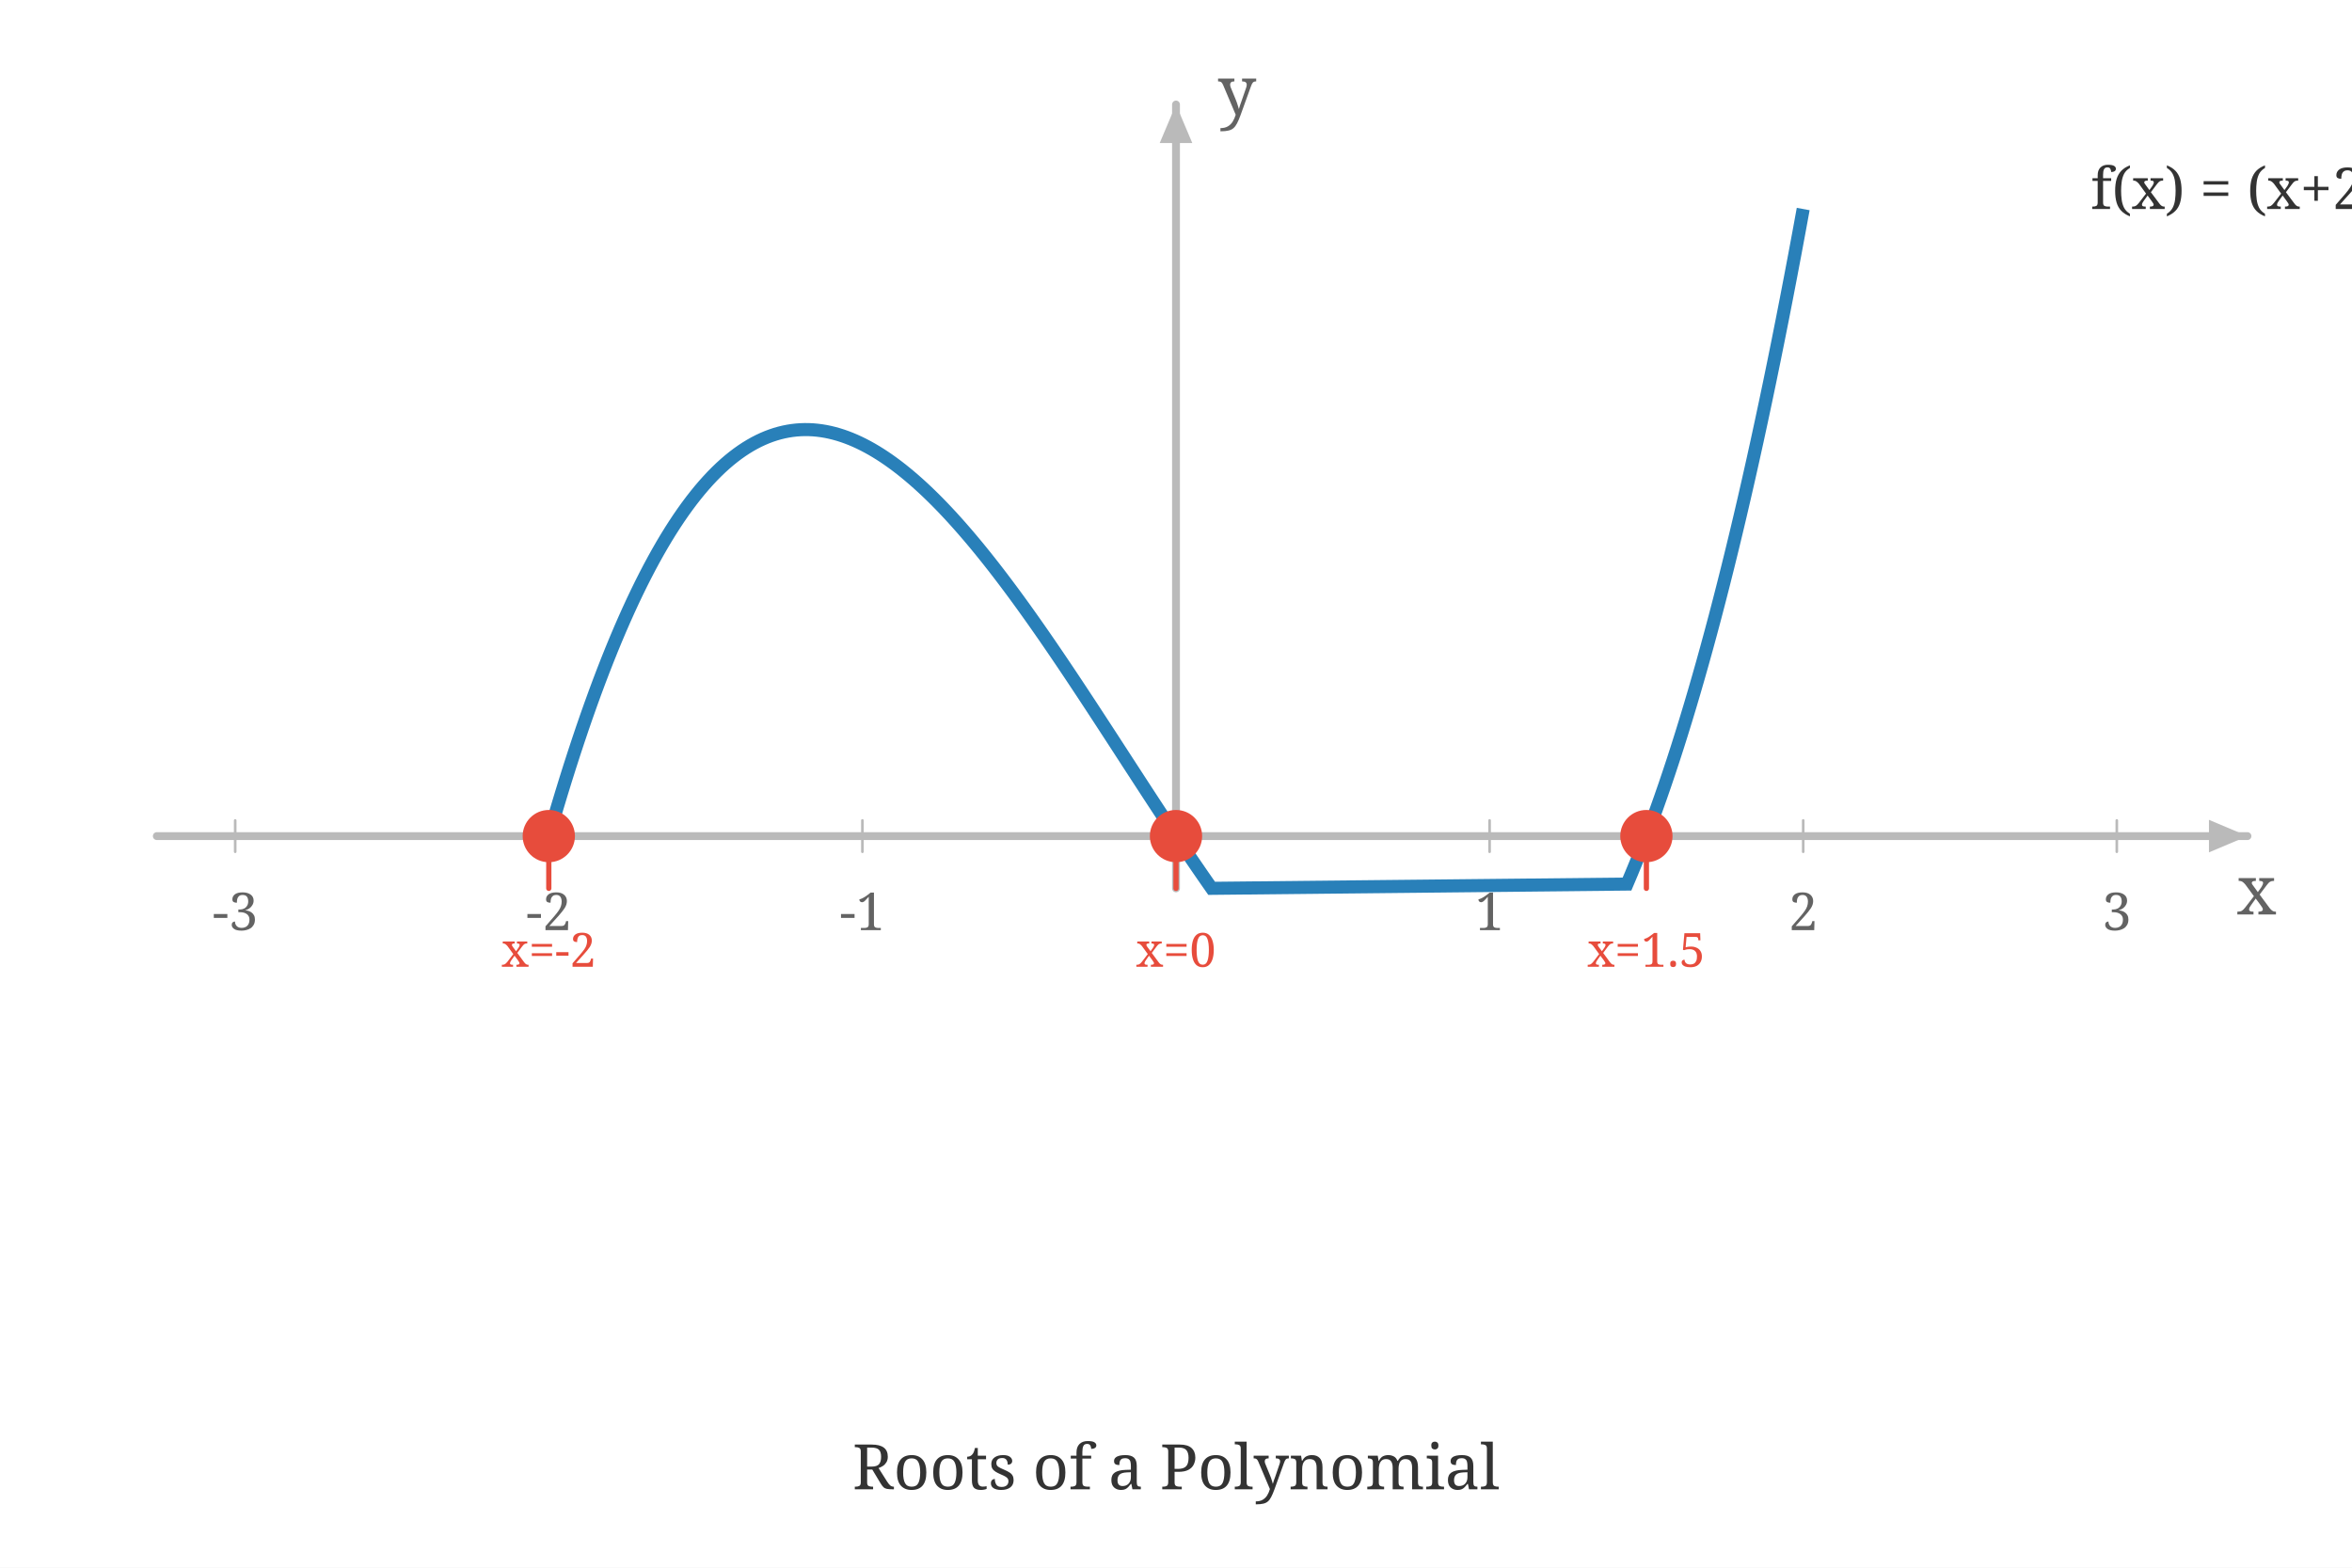
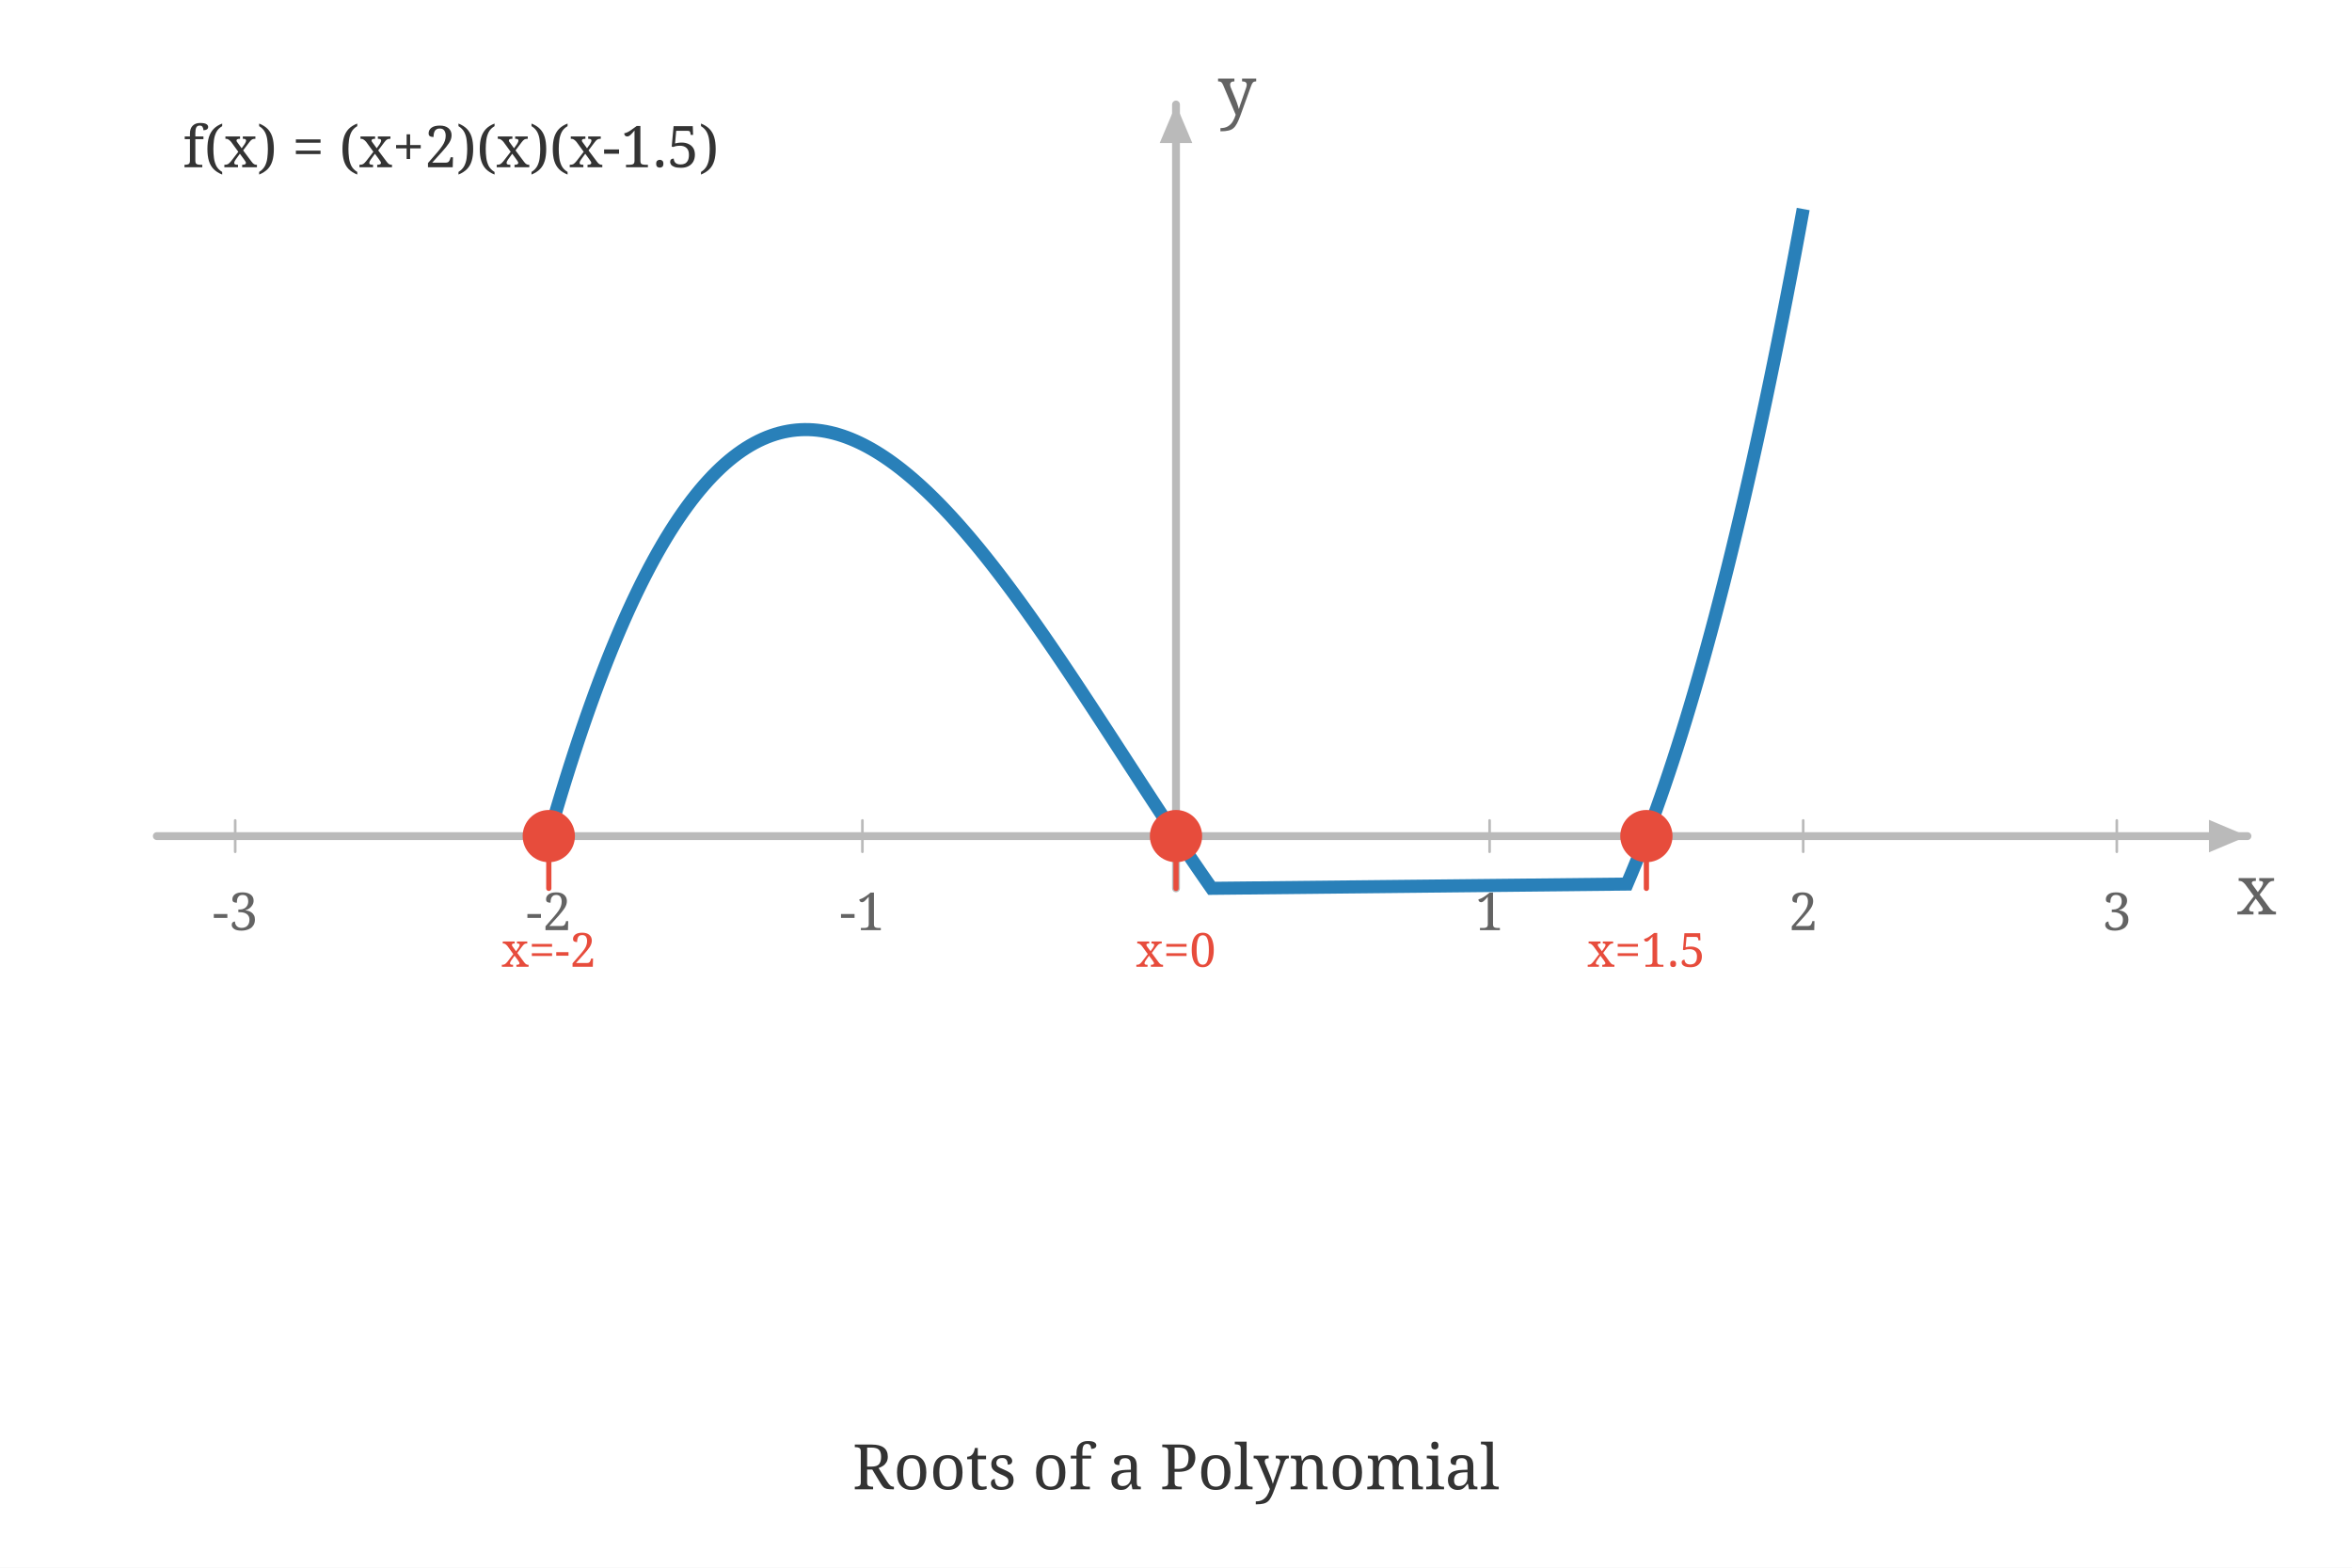
<svg xmlns="http://www.w3.org/2000/svg" width="450px" height="300px" viewBox="0 0 450 300">
  <rect width="450" height="300" fill="white" />
  <line x1="30" y1="160" x2="430" y2="160" stroke="#BABABA" stroke-width="1.5" stroke-linecap="round" />
  <polygon points="430,160 422.632,163.115 422.632,156.885" fill="#BABABA" />
  <line x1="225" y1="170" x2="225" y2="20" stroke="#BABABA" stroke-width="1.5" stroke-linecap="round" />
  <polygon points="225,20 228.115,27.368 221.885,27.368" fill="#BABABA" />
  <text x="428" y="175" font-size="13" font-family="serif" fill="#636363">x</text>
  <text x="233" y="22" font-size="13" font-family="serif" fill="#636363">y</text>
  <line x1="45" y1="157" x2="45" y2="163" stroke="#BABABA" stroke-width="0.5" stroke-linecap="round" />
  <text x="45" y="178" font-size="10" font-family="serif" fill="#636363" text-anchor="middle">-3</text>
  <line x1="105" y1="157" x2="105" y2="163" stroke="#BABABA" stroke-width="0.5" stroke-linecap="round" />
  <text x="105" y="178" font-size="10" font-family="serif" fill="#636363" text-anchor="middle">-2</text>
  <line x1="165" y1="157" x2="165" y2="163" stroke="#BABABA" stroke-width="0.5" stroke-linecap="round" />
  <text x="165" y="178" font-size="10" font-family="serif" fill="#636363" text-anchor="middle">-1</text>
  <line x1="285" y1="157" x2="285" y2="163" stroke="#BABABA" stroke-width="0.5" stroke-linecap="round" />
  <text x="285" y="178" font-size="10" font-family="serif" fill="#636363" text-anchor="middle">1</text>
  <line x1="345" y1="157" x2="345" y2="163" stroke="#BABABA" stroke-width="0.5" stroke-linecap="round" />
  <text x="345" y="178" font-size="10" font-family="serif" fill="#636363" text-anchor="middle">2</text>
  <line x1="405" y1="157" x2="405" y2="163" stroke="#BABABA" stroke-width="0.5" stroke-linecap="round" />
  <text x="405" y="178" font-size="10" font-family="serif" fill="#636363" text-anchor="middle">3</text>
  <polyline points="105.0,160.0 105.803,157.22 106.605,154.499 107.408,151.836 108.211,149.23 109.013,146.682 109.816,144.191 110.619,141.757 111.421,139.378 112.224,137.055 113.027,134.788 113.829,132.575 114.632,130.416 115.435,128.311 116.237,126.26 117.04,124.261 117.843,122.316 118.645,120.422 119.448,118.58 120.251,116.79 121.054,115.05 121.856,113.361 122.659,111.722 123.462,110.132 124.264,108.592 125.067,107.1 125.87,105.656 126.672,104.261 127.475,102.912 128.278,101.611 129.08,100.357 129.883,99.148 130.686,97.985 131.488,96.868 132.291,95.795 133.094,94.767 133.896,93.782 134.699,92.842 135.502,91.944 136.304,91.089 137.107,90.276 137.91,89.505 138.712,88.776 139.515,88.087 140.318,87.439 141.12,86.831 141.923,86.263 142.726,85.734 143.528,85.244 144.331,84.792 145.134,84.378 145.936,84.002 146.739,83.662 147.542,83.36 148.344,83.093 149.147,82.863 149.95,82.667 150.753,82.507 151.555,82.381 152.358,82.289 153.161,82.231 153.963,82.206 154.766,82.214 155.569,82.254 156.371,82.326 157.174,82.43 157.977,82.564 158.779,82.729 159.582,82.925 160.385,83.15 161.187,83.404 161.99,83.688 162.793,83.999 163.595,84.339 164.398,84.707 165.201,85.101 166.003,85.523 166.806,85.97 167.609,86.444 168.411,86.943 169.214,87.467 170.017,88.015 170.819,88.588 171.622,89.184 172.425,89.804 173.227,90.447 174.03,91.112 174.833,91.799 175.635,92.507 176.438,93.237 177.241,93.987 178.043,94.758 178.846,95.548 179.649,96.358 180.452,97.187 181.254,98.035 182.057,98.9 182.86,99.784 183.662,100.684 184.465,101.602 185.268,102.535 186.07,103.485 186.873,104.45 187.676,105.431 188.478,106.426 189.281,107.435 190.084,108.458 190.886,109.494 191.689,110.544 192.492,111.606 193.294,112.68 194.097,113.765 194.9,114.862 195.702,115.97 196.505,117.088 197.308,118.216 198.11,119.353 198.913,120.5 199.716,121.655 200.518,122.818 201.321,123.989 202.124,125.168 202.926,126.353 203.729,127.545 204.532,128.743 205.334,129.947 206.137,131.155 206.94,132.369 207.742,133.587 208.545,134.808 209.348,136.034 210.151,137.262 210.953,138.493 211.756,139.726 212.559,140.96 213.361,142.196 214.164,143.433 214.967,144.671 215.769,145.908 216.572,147.145 217.375,148.381 218.177,149.616 218.98,150.849 219.783,152.08 220.585,153.309 221.388,154.534 222.191,155.756 222.993,156.974 223.796,158.188 224.599,159.397 225.401,160.601 226.204,161.8 227.007,162.992 227.809,164.178 228.612,165.357 229.415,166.529 230.217,167.693 231.02,168.849 231.823,169.996 311.288,169.178 312.09,167.289 312.893,165.347 313.696,163.353 314.498,161.306 315.301,159.206 316.104,157.052 316.906,154.843 317.709,152.58 318.512,150.262 319.314,147.888 320.117,145.458 320.92,142.972 321.722,140.429 322.525,137.828 323.328,135.17 324.13,132.453 324.933,129.678 325.736,126.844 326.538,123.951 327.341,120.997 328.144,117.984 328.946,114.909 329.749,111.774 330.552,108.577 331.355,105.317 332.157,101.996 332.96,98.611 333.763,95.163 334.565,91.651 335.368,88.075 336.171,84.435 336.973,80.729 337.776,76.958 338.579,73.121 339.381,69.218 340.184,65.247 340.987,61.21 341.789,57.105 342.592,52.932 343.395,48.69 344.197,44.38 345.0,40.0" fill="none" stroke="#2980b9" stroke-width="2.5" />
  <circle cx="105" cy="160" r="5" fill="#e74c3c" />
  <line x1="105" y1="165" x2="105" y2="170" stroke="#e74c3c" stroke-width="1" stroke-linecap="round" />
  <text x="105" y="185" font-size="9" font-family="serif" fill="#e74c3c" text-anchor="middle">x=-2</text>
  <circle cx="225" cy="160" r="5" fill="#e74c3c" />
  <line x1="225" y1="165" x2="225" y2="170" stroke="#e74c3c" stroke-width="1" stroke-linecap="round" />
  <text x="225" y="185" font-size="9" font-family="serif" fill="#e74c3c" text-anchor="middle">x=0</text>
  <circle cx="315.0" cy="160" r="5" fill="#e74c3c" />
  <line x1="315.0" y1="165" x2="315.0" y2="170" stroke="#e74c3c" stroke-width="1" stroke-linecap="round" />
  <text x="315.0" y="185" font-size="9" font-family="serif" fill="#e74c3c" text-anchor="middle">x=1.5</text>
-   <text x="400" y="40" font-size="11" font-family="serif" fill="#333333">f(x) = (x+2)(x)(x-1.5)</text>
+   <text x="35" y="32" font-size="11" font-family="serif" fill="#333333">f(x) = (x+2)(x)(x-1.5)</text>
  <text x="225" y="285" font-size="12" font-family="serif" fill="#333333" text-anchor="middle">Roots of a Polynomial</text>
</svg>
